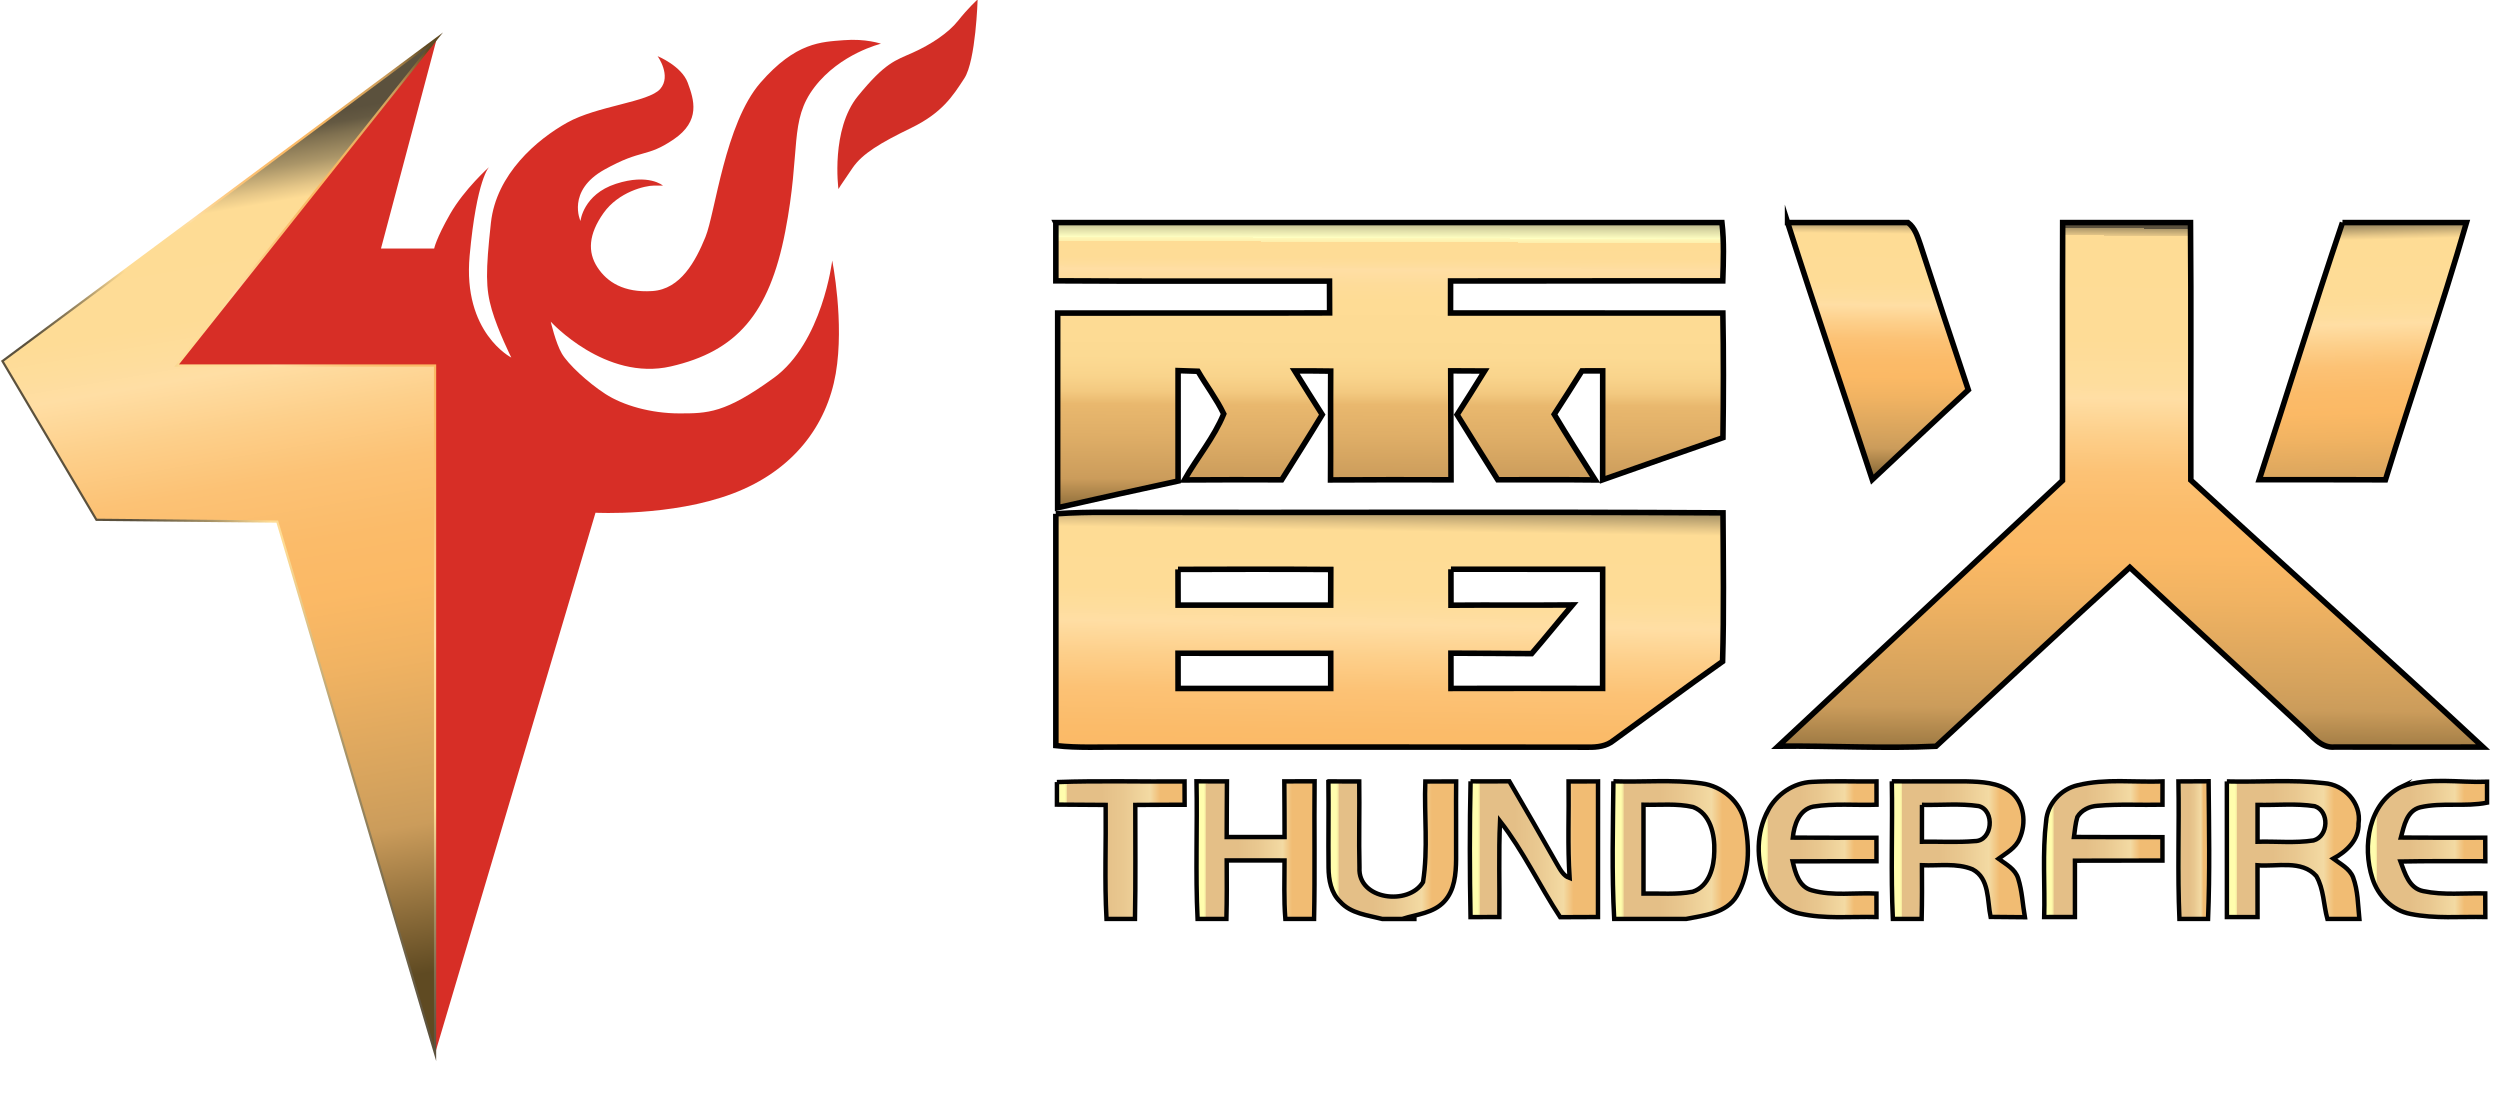
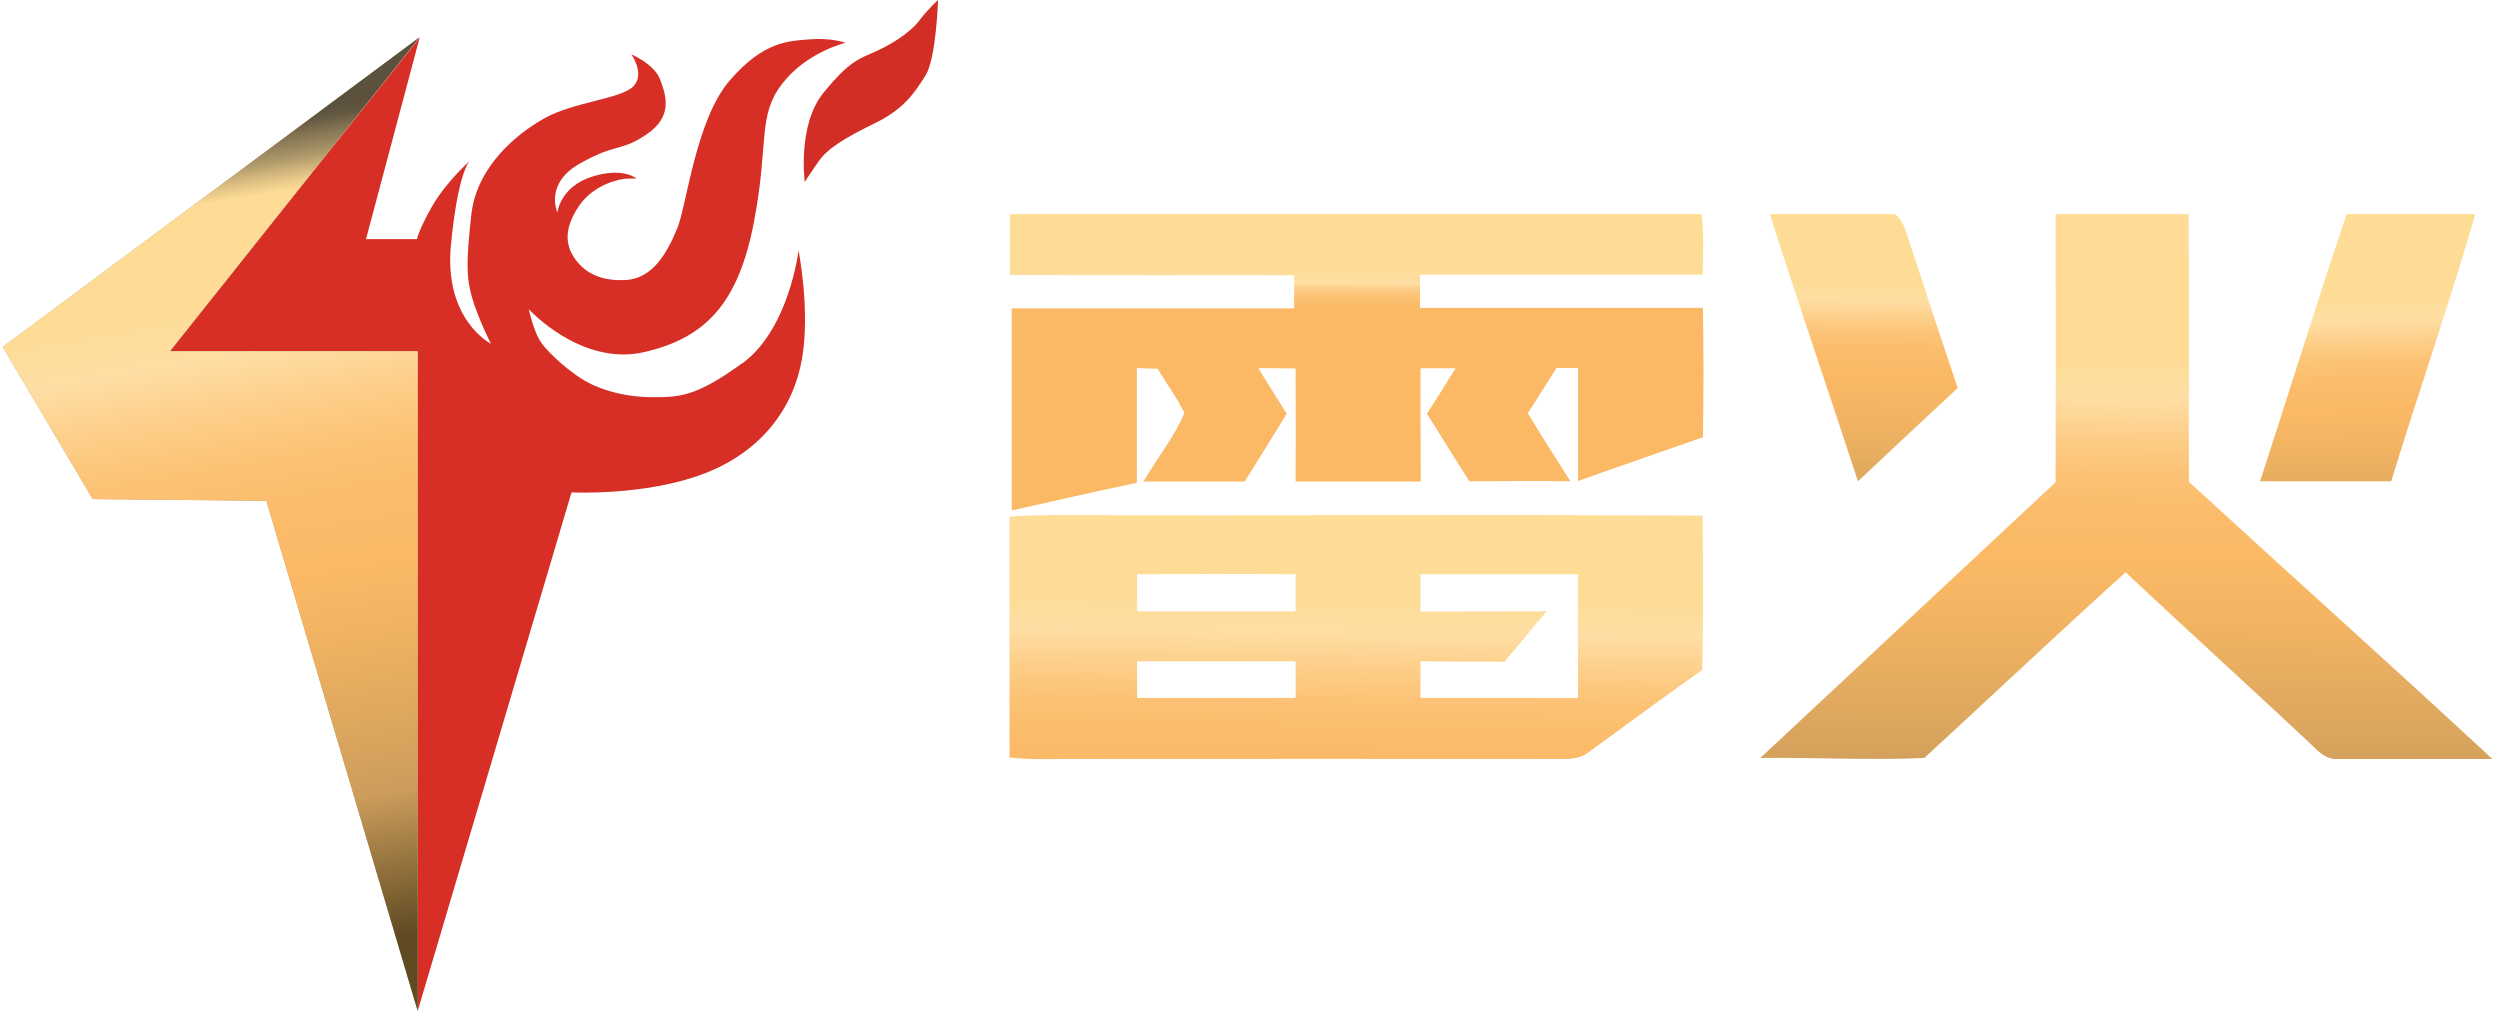
- <svg xmlns="http://www.w3.org/2000/svg" xmlns:xlink="http://www.w3.org/1999/xlink" id="Layer_1" data-name="Layer 1" viewBox="0 0 1122.71 491.78">
+ <svg xmlns="http://www.w3.org/2000/svg" id="Layer_1" data-name="Layer 1" viewBox="0 0 101.09 40.93">
  <defs>
    <style>
      .cls-1 {
+         fill: url(#linear-gradient);
+       }
+ 
+       .cls-1, .cls-2, .cls-3, .cls-4, .cls-5, .cls-6, .cls-7, .cls-8, .cls-9, .cls-10 {
+         stroke-width: 0px;
+       }
+ 
+       .cls-2 {
+         opacity: .74;
+       }
+ 
+       .cls-2, .cls-10 {
+         fill: #947033;
+       }
+ 
+       .cls-3 {
+         fill: url(#linear-gradient-4);
+       }
+ 
+       .cls-4 {
+         fill: url(#linear-gradient-2);
+       }
+ 
+       .cls-5 {
+         fill: url(#linear-gradient-3);
+       }
+ 
+       .cls-6 {
+         fill: url(#linear-gradient-5);
+       }
+ 
+       .cls-7 {
        fill: url(#linear-gradient-6);
      }

-       .cls-1, .cls-2, .cls-3, .cls-4, .cls-5, .cls-6, .cls-7, .cls-8, .cls-9, .cls-10, .cls-11 {
-         stroke: #020202;
-         stroke-width: 2px;
-       }
- 
-       .cls-1, .cls-2, .cls-3, .cls-4, .cls-5, .cls-6, .cls-7, .cls-8, .cls-9, .cls-10, .cls-11, .cls-12, .cls-13, .cls-14, .cls-15, .cls-16, .cls-17 {
-         stroke-miterlimit: 10;
-       }
- 
-       .cls-2 {
-         fill: url(#linear-gradient-5);
-       }
- 
-       .cls-3 {
-         fill: url(#linear-gradient-8);
-       }
- 
-       .cls-4 {
-         fill: url(#linear-gradient-9);
-       }
- 
-       .cls-5 {
-         fill: url(#linear-gradient-4);
-       }
- 
-       .cls-6 {
-         fill: url(#linear-gradient-3);
-       }
- 
-       .cls-7 {
-         fill: url(#linear-gradient-7);
-       }
- 
-       .cls-18 {
-         opacity: .74;
-       }
- 
-       .cls-18, .cls-19, .cls-20, .cls-21 {
-         stroke-width: 0px;
-       }
- 
-       .cls-18, .cls-21 {
-         fill: #947033;
-       }
- 
      .cls-8 {
-         fill: url(#linear-gradient-12);
+         fill: #d22e26;
      }

      .cls-9 {
-         fill: url(#linear-gradient-13);
-       }
- 
-       .cls-10 {
-         fill: url(#linear-gradient-11);
-       }
- 
-       .cls-11 {
-         fill: url(#linear-gradient-10);
-       }
- 
-       .cls-12 {
-         fill: url(#linear-gradient-14);
-       }
- 
-       .cls-12, .cls-13, .cls-14, .cls-15, .cls-16 {
-         stroke: #000;
-         stroke-width: 2.5px;
-       }
- 
-       .cls-13 {
-         fill: url(#linear-gradient-18);
-       }
- 
-       .cls-14 {
-         fill: url(#linear-gradient-17);
-       }
- 
-       .cls-15 {
-         fill: url(#linear-gradient-16);
-       }
- 
-       .cls-16 {
-         fill: url(#linear-gradient-15);
-       }
- 
-       .cls-17 {
-         fill: url(#linear-gradient);
-         stroke: url(#linear-gradient-2);
-       }
- 
-       .cls-19 {
-         fill: #d22e26;
-       }
- 
-       .cls-20 {
        fill: #d72e26;
      }
    </style>
-     <linearGradient id="linear-gradient" x1="84.74" y1="9.09" x2="171.65" y2="513.12" gradientUnits="userSpaceOnUse">
+     <linearGradient id="linear-gradient" x1="7.33" y1=".81" x2="14.84" y2="44.34" gradientUnits="userSpaceOnUse">
      <stop offset=".1" stop-color="#5b513d" />
      <stop offset=".11" stop-color="#645942" />
      <stop offset=".12" stop-color="#7f7050" />
      <stop offset=".14" stop-color="#aa9568" />
      <stop offset=".16" stop-color="#e6c788" />
      <stop offset=".17" stop-color="#fedc95" />
      <stop offset=".26" stop-color="#fedc96" />
      <stop offset=".29" stop-color="#fedd9d" />
      <stop offset=".31" stop-color="#ffdea4" />
      <stop offset=".36" stop-color="#fdcf8a" />
      <stop offset=".41" stop-color="#fcc275" />
      <stop offset=".47" stop-color="#fbbb69" />
      <stop offset=".52" stop-color="#fbb965" />
      <stop offset=".58" stop-color="#f1b362" />
      <stop offset=".69" stop-color="#d6a35d" />
      <stop offset=".73" stop-color="#cb9c5b" />
      <stop offset=".86" stop-color="#5f4a22" />
    </linearGradient>
-     <linearGradient id="linear-gradient-2" x1="85.85" y1="309.97" x2="298.58" y2="187.14" gradientUnits="userSpaceOnUse">
-       <stop offset=".06" stop-color="#5b513d" />
-       <stop offset=".08" stop-color="#645942" />
-       <stop offset=".13" stop-color="#7f7050" />
-       <stop offset=".19" stop-color="#aa9568" />
-       <stop offset=".25" stop-color="#e6c788" />
-       <stop offset=".28" stop-color="#fedc95" />
-       <stop offset=".38" stop-color="#fedc96" />
-       <stop offset=".42" stop-color="#fedd9d" />
-       <stop offset=".43" stop-color="#ffdea4" />
-       <stop offset=".49" stop-color="#fdcf8a" />
-       <stop offset=".55" stop-color="#fcc275" />
-       <stop offset=".62" stop-color="#fbbb69" />
-       <stop offset=".68" stop-color="#fbb965" />
-       <stop offset=".74" stop-color="#f1b362" />
-       <stop offset=".84" stop-color="#d6a35d" />
-       <stop offset=".87" stop-color="#cb9c5b" />
-       <stop offset=".96" stop-color="#5f4a22" />
+     <linearGradient id="linear-gradient-2" x1="54.88" y1="7.31" x2="54.82" y2="23.95" gradientUnits="userSpaceOnUse">
+       <stop offset=".12" stop-color="#fedc95" />
+       <stop offset=".21" stop-color="#fedc96" />
+       <stop offset=".23" stop-color="#fedd9d" />
+       <stop offset=".25" stop-color="#ffdea4" />
+       <stop offset=".26" stop-color="#fdcf8a" />
+       <stop offset=".28" stop-color="#fcc275" />
+       <stop offset=".3" stop-color="#fbbb69" />
+       <stop offset=".31" stop-color="#fbb965" />
    </linearGradient>
-     <linearGradient id="linear-gradient-3" x1="474.64" y1="381.77" x2="531.99" y2="381.77" gradientUnits="userSpaceOnUse">
-       <stop offset=".06" stop-color="#fffdad" />
-       <stop offset=".07" stop-color="#faf3a6" />
-       <stop offset=".08" stop-color="#efd896" />
-       <stop offset=".08" stop-color="#e4bf87" />
-       <stop offset=".31" stop-color="#e4bf87" />
-       <stop offset=".35" stop-color="#e4bf87" />
-       <stop offset=".52" stop-color="#e9c890" />
-       <stop offset=".73" stop-color="#f3daa3" />
-       <stop offset=".81" stop-color="#f1bc73" />
+     <linearGradient id="linear-gradient-3" x1="75.42" y1="7.69" x2="75.26" y2="21.99" gradientUnits="userSpaceOnUse">
+       <stop offset=".17" stop-color="#fedc95" />
+       <stop offset=".26" stop-color="#fedc96" />
+       <stop offset=".29" stop-color="#fedd9d" />
+       <stop offset=".31" stop-color="#ffdea4" />
+       <stop offset=".36" stop-color="#fdcf8a" />
+       <stop offset=".41" stop-color="#fcc275" />
+       <stop offset=".47" stop-color="#fbbb69" />
+       <stop offset=".52" stop-color="#fbb965" />
+       <stop offset=".66" stop-color="#f1b362" />
+       <stop offset=".9" stop-color="#d6a35d" />
+       <stop offset=".99" stop-color="#cb9c5b" />
    </linearGradient>
-     <linearGradient id="linear-gradient-4" x1="537.33" y1="381.77" x2="590.37" y2="381.77" xlink:href="#linear-gradient-3" />
-     <linearGradient id="linear-gradient-5" x1="596.58" y1="381.79" x2="653.93" y2="381.79" xlink:href="#linear-gradient-3" />
-     <linearGradient id="linear-gradient-6" x1="660.07" y1="381.38" x2="717.64" y2="381.38" xlink:href="#linear-gradient-3" />
-     <linearGradient id="linear-gradient-7" x1="724.24" y1="381.75" x2="784.96" y2="381.75" xlink:href="#linear-gradient-3" />
-     <linearGradient id="linear-gradient-8" x1="849.56" y1="381.77" x2="909.34" y2="381.77" xlink:href="#linear-gradient-3" />
-     <linearGradient id="linear-gradient-9" x1="978.3" y1="381.76" x2="992.11" y2="381.76" xlink:href="#linear-gradient-3" />
-     <linearGradient id="linear-gradient-10" x1="1063.35" y1="381.31" x2="1116.89" y2="381.31" xlink:href="#linear-gradient-3" />
-     <linearGradient id="linear-gradient-11" x1="789.8" y1="381.38" x2="842.72" y2="381.38" xlink:href="#linear-gradient-3" />
-     <linearGradient id="linear-gradient-12" x1="917.95" y1="381.32" x2="971.15" y2="381.32" xlink:href="#linear-gradient-3" />
-     <linearGradient id="linear-gradient-13" x1="1000.04" y1="381.74" x2="1059.55" y2="381.74" xlink:href="#linear-gradient-3" />
-     <linearGradient id="linear-gradient-14" x1="624.24" y1="85.54" x2="623.55" y2="263.53" gradientUnits="userSpaceOnUse">
-       <stop offset=".01" stop-color="#5b513d" />
-       <stop offset=".02" stop-color="#645a44" />
-       <stop offset=".04" stop-color="#7d7558" />
-       <stop offset=".07" stop-color="#a6a079" />
-       <stop offset=".1" stop-color="#dedca7" />
-       <stop offset=".12" stop-color="#ffffc2" />
-       <stop offset=".12" stop-color="#fefdc0" />
-       <stop offset=".12" stop-color="#fef8b9" />
-       <stop offset=".13" stop-color="#feefad" />
-       <stop offset=".13" stop-color="#fee29c" />
-       <stop offset=".13" stop-color="#fedc95" />
-       <stop offset=".17" stop-color="#fedc96" />
-       <stop offset=".19" stop-color="#fedd9d" />
-       <stop offset=".2" stop-color="#ffdea4" />
-       <stop offset=".24" stop-color="#fedc99" />
-       <stop offset=".28" stop-color="#fedc95" />
-       <stop offset=".42" stop-color="#fcda93" />
-       <stop offset=".47" stop-color="#f9d48c" />
-       <stop offset=".51" stop-color="#f3c980" />
-       <stop offset=".54" stop-color="#e9b96f" />
-       <stop offset=".54" stop-color="#e9b86e" />
-       <stop offset=".62" stop-color="#dfae67" />
-       <stop offset=".73" stop-color="#cb9c5b" />
+     <linearGradient id="linear-gradient-4" x1="86.21" y1="6.42" x2="85.91" y2="37.45" gradientUnits="userSpaceOnUse">
+       <stop offset=".17" stop-color="#fedc95" />
+       <stop offset=".26" stop-color="#fedc96" />
+       <stop offset=".29" stop-color="#fedd9d" />
+       <stop offset=".31" stop-color="#ffdea4" />
+       <stop offset=".36" stop-color="#fdcf8a" />
+       <stop offset=".41" stop-color="#fcc275" />
+       <stop offset=".47" stop-color="#fbbb69" />
+       <stop offset=".52" stop-color="#fbb965" />
+       <stop offset=".61" stop-color="#f1b362" />
+       <stop offset=".77" stop-color="#d6a35d" />
+       <stop offset=".83" stop-color="#cb9c5b" />
+     </linearGradient>
+     <linearGradient id="linear-gradient-5" x1="95.56" y1="7.45" x2="96.02" y2="25.11" gradientUnits="userSpaceOnUse">
+       <stop offset=".17" stop-color="#fedc95" />
+       <stop offset=".26" stop-color="#fedc96" />
+       <stop offset=".29" stop-color="#fedd9d" />
+       <stop offset=".31" stop-color="#ffdea4" />
+       <stop offset=".36" stop-color="#fdcf8a" />
+       <stop offset=".41" stop-color="#fcc275" />
+       <stop offset=".47" stop-color="#fbbb69" />
+       <stop offset=".52" stop-color="#fbb965" />
+       <stop offset=".61" stop-color="#f1b362" />
+       <stop offset=".77" stop-color="#d6a35d" />
+       <stop offset=".83" stop-color="#cb9c5b" />
      <stop offset=".86" stop-color="#5f4a22" />
    </linearGradient>
-     <linearGradient id="linear-gradient-15" x1="843.89" y1="89.6" x2="842.21" y2="242.56" gradientUnits="userSpaceOnUse">
-       <stop offset=".01" stop-color="#5b513d" />
-       <stop offset=".02" stop-color="#645942" />
-       <stop offset=".04" stop-color="#7f7050" />
-       <stop offset=".07" stop-color="#aa9568" />
-       <stop offset=".09" stop-color="#e6c788" />
-       <stop offset=".1" stop-color="#fedc95" />
-       <stop offset=".24" stop-color="#fedc96" />
+     <linearGradient id="linear-gradient-6" x1="54.95" y1="16.85" x2="54.54" y2="44.88" gradientUnits="userSpaceOnUse">
+       <stop offset=".17" stop-color="#fedc95" />
+       <stop offset=".26" stop-color="#fedc96" />
      <stop offset=".29" stop-color="#fedd9d" />
      <stop offset=".31" stop-color="#ffdea4" />
      <stop offset=".36" stop-color="#fdcf8a" />
      <stop offset=".41" stop-color="#fcc275" />
      <stop offset=".47" stop-color="#fbbb69" />
      <stop offset=".52" stop-color="#fbb965" />
      <stop offset=".58" stop-color="#f1b362" />
      <stop offset=".69" stop-color="#d6a35d" />
      <stop offset=".73" stop-color="#cb9c5b" />
      <stop offset=".86" stop-color="#5f4a22" />
    </linearGradient>
-     <linearGradient id="linear-gradient-16" x1="959.31" y1="76.03" x2="956.13" y2="407.92" gradientUnits="userSpaceOnUse">
-       <stop offset=".08" stop-color="#5b513d" />
-       <stop offset=".08" stop-color="#645942" />
-       <stop offset=".08" stop-color="#7f7050" />
-       <stop offset=".08" stop-color="#aa9568" />
-       <stop offset=".09" stop-color="#e6c788" />
-       <stop offset=".09" stop-color="#fedc95" />
-       <stop offset=".23" stop-color="#fedc96" />
-       <stop offset=".29" stop-color="#fedd9d" />
-       <stop offset=".31" stop-color="#ffdea4" />
-       <stop offset=".36" stop-color="#fdcf8a" />
-       <stop offset=".41" stop-color="#fcc275" />
-       <stop offset=".47" stop-color="#fbbb69" />
-       <stop offset=".52" stop-color="#fbb965" />
-       <stop offset=".58" stop-color="#f1b362" />
-       <stop offset=".69" stop-color="#d6a35d" />
-       <stop offset=".73" stop-color="#cb9c5b" />
-       <stop offset=".86" stop-color="#5f4a22" />
-     </linearGradient>
-     <linearGradient id="linear-gradient-17" x1="1059.27" y1="87.06" x2="1064.22" y2="275.91" gradientUnits="userSpaceOnUse">
-       <stop offset=".03" stop-color="#5b513d" />
-       <stop offset=".04" stop-color="#645942" />
-       <stop offset=".06" stop-color="#7f7050" />
-       <stop offset=".08" stop-color="#aa9568" />
-       <stop offset=".1" stop-color="#e6c788" />
-       <stop offset=".11" stop-color="#fedc95" />
-       <stop offset=".24" stop-color="#fedc96" />
-       <stop offset=".29" stop-color="#fedd9d" />
-       <stop offset=".31" stop-color="#ffdea4" />
-       <stop offset=".36" stop-color="#fdcf8a" />
-       <stop offset=".41" stop-color="#fcc275" />
-       <stop offset=".47" stop-color="#fbbb69" />
-       <stop offset=".52" stop-color="#fbb965" />
-       <stop offset=".58" stop-color="#f1b362" />
-       <stop offset=".69" stop-color="#d6a35d" />
-       <stop offset=".73" stop-color="#cb9c5b" />
-       <stop offset=".86" stop-color="#5f4a22" />
-     </linearGradient>
-     <linearGradient id="linear-gradient-18" x1="625.04" y1="187.52" x2="620.57" y2="487.3" xlink:href="#linear-gradient" />
  </defs>
  <g>
-     <path class="cls-19" d="M430.27,9.29c-4.38,5.57-12.34,10.75-20.3,14.33-7.96,3.58-12.34,4.38-24.68,19.51-12.23,14.99-8.82,41.32-8.76,41.78.06-.16.75-1.36,6.37-9.53,4.38-6.37,12.34-11.15,26.28-17.92,13.93-6.77,18.71-14.33,23.89-22.29,5.18-7.96,5.97-35.43,5.97-35.43,0,0-4.38,3.98-8.76,9.55Z" />
-     <path class="cls-21" d="M376.52,84.93s0-.02,0-.02c-.01.04,0,.02,0,.02Z" />
+     <path class="cls-8" d="M37.18.83c-.38.48-1.07.93-1.75,1.24-.69.31-1.07.38-2.13,1.68-1.06,1.3-.76,3.57-.76,3.61,0-.01.07-.12.55-.82.38-.55,1.07-.96,2.27-1.55,1.2-.58,1.62-1.24,2.06-1.93C37.86,2.37,37.93,0,37.93,0c0,0-.38.34-.76.83Z" />
+     <path class="cls-10" d="M32.53,7.36s0,0,0,0c0,0,0,0,0,0Z" />
    <g>
-       <path class="cls-20" d="M347.46,169.73c-21.9,15.92-29.66,15.92-42.4,15.92s-25.28-3.58-33.24-8.76c-7.96-5.18-16.72-13.34-19.51-18.11-2.79-4.78-4.98-14.33-4.98-14.33,0,0,24.48,26.87,53.94,20.1,29.46-6.77,44.19-23.49,51.36-60.51,7.17-37.02,1.59-49.76,13.14-64.89,11.55-15.13,29.86-19.51,29.86-19.51,0,0-6.77-2.39-16.72-1.59-9.95.8-21.5.8-37.42,19.11-15.92,18.31-20.3,58.52-24.68,69.27-4.38,10.75-11.15,23.49-23.89,24.28-12.74.8-20.3-3.98-24.68-10.75-4.38-6.77-3.98-14.73,2.79-24.28,6.77-9.55,18.71-12.34,22.69-12.34h3.98s-6.37-5.57-21.1-.8c-14.73,4.78-15.92,16.72-15.92,16.72,0,0-6.37-13.54,10.75-23.09,17.12-9.55,18.71-5.18,31.05-13.54,12.34-8.36,9.16-17.92,6.37-25.48-2.79-7.56-13.54-11.94-13.54-11.94,0,0,6.37,8.76,1.19,14.73-5.18,5.97-28.27,7.56-41.8,15.13-13.54,7.56-31.85,23.09-34.24,44.99-2.39,21.9-2.39,29.46.4,39.02,2.79,9.55,8.76,21.5,8.76,21.5,0,0-21.9-11.15-18.71-45.78,3.18-34.64,8.76-39.81,8.76-39.81,0,0-11.15,9.95-17.52,21.1-6.37,11.15-7.17,15.53-7.17,15.53h-23.89l25.08-94.35-116.85,146.9h116.05v308.94l72.06-242.85s34.04,1.79,61.51-8.56c27.47-10.35,42.4-30.85,46.38-53.94,3.98-23.09-1.59-50.76-1.59-50.76,0,0-4.38,36.83-26.28,52.75Z" />
-       <polygon class="cls-18" points="79.33 164.16 196.18 17.25 1.1 162.17 43.3 233.43 124.52 234.23 195.38 473.09 195.38 164.16 79.33 164.16" />
-       <polygon class="cls-17" points="79.33 164.16 196.18 17.25 1.1 162.17 43.3 233.43 124.52 234.23 195.38 473.09 195.38 164.16 79.33 164.16" />
+       <path class="cls-9" d="M30.02,14.68c-1.89,1.38-2.56,1.38-3.66,1.38s-2.18-.31-2.87-.76c-.69-.45-1.44-1.15-1.68-1.56-.24-.41-.43-1.24-.43-1.24,0,0,2.11,2.32,4.66,1.74,2.54-.58,3.82-2.03,4.44-5.23s.14-4.3,1.13-5.6c1-1.31,2.58-1.68,2.58-1.68,0,0-.58-.21-1.44-.14-.86.07-1.86.07-3.23,1.65-1.38,1.58-1.75,5.05-2.13,5.98-.38.93-.96,2.03-2.06,2.1-1.1.07-1.75-.34-2.13-.93-.38-.58-.34-1.27.24-2.1.58-.83,1.62-1.07,1.96-1.07h.34s-.55-.48-1.82-.07c-1.27.41-1.38,1.44-1.38,1.44,0,0-.55-1.17.93-1.99,1.48-.83,1.62-.45,2.68-1.17s.79-1.55.55-2.2c-.24-.65-1.17-1.03-1.17-1.03,0,0,.55.76.1,1.27-.45.52-2.44.65-3.61,1.31-1.17.65-2.75,1.99-2.96,3.89-.21,1.89-.21,2.54.03,3.37.24.83.76,1.86.76,1.86,0,0-1.89-.96-1.62-3.95.28-2.99.76-3.44.76-3.44,0,0-.96.86-1.51,1.82-.55.96-.62,1.34-.62,1.34h-2.06l2.17-8.15L6.87,14.2h10.02v26.68l6.22-20.97s2.94.15,5.31-.74c2.37-.89,3.66-2.66,4.01-4.66.34-1.99-.14-4.38-.14-4.38,0,0-.38,3.18-2.27,4.56Z" />
+       <polygon class="cls-2" points="6.87 14.2 16.96 1.51 .11 14.03 3.75 20.18 10.77 20.25 16.89 40.88 16.89 14.2 6.87 14.2" />
+       <polygon class="cls-1" points="6.87 14.2 16.96 1.51 .11 14.03 3.75 20.18 10.77 20.25 16.89 40.88 16.89 14.2 6.87 14.2" />
    </g>
  </g>
-   <g id="_03358fff" data-name="#03358fff">
-     <path class="cls-6" d="M474.64,351.22c19.09-.71,38.21-.11,57.32-.3.02,3.5.04,6.99.04,10.49-7.39.02-14.77,0-22.16.07-.02,17.07.18,34.15-.14,51.2h-12.79c-.91-17.06-.18-34.15-.37-51.2-7.3-.05-14.59-.05-21.89-.14v-10.12Z" />
-     <path class="cls-5" d="M537.33,350.88c4.55.02,9.12.02,13.67.02-.09,8.33-.05,16.66-.11,25.01,8.67-.04,17.32-.04,25.99,0-.05-8.33-.02-16.68-.11-25.01,4.53,0,9.06,0,13.59-.04-.21,20.61.2,41.21-.23,61.82h-12.9c-.7-8.74-.36-17.52-.37-26.26-8.65-.02-17.31-.02-25.96-.02.04,8.76.09,17.52-.14,26.28h-12.95c-1-20.59-.07-41.21-.48-61.8Z" />
-     <path class="cls-2" d="M596.58,350.9c4.6,0,9.21.02,13.83.04.18,12.9-.21,25.8.11,38.7-.8,14.45,22.1,17.25,28.54,6.48,2.34-14.9.46-30.15,1.03-45.17,4.62-.02,9.22-.02,13.84-.02-.11,11.65.05,23.3-.02,34.97-.07,6.57-.62,13.86-5.32,18.95-4.76,5.17-12.27,5.8-18.59,7.72l6.17.12h-15.4c-6.49-1.68-14.11-2.39-18.88-7.72-4.16-3.92-5.23-9.88-5.26-15.36-.16-12.9.11-25.8-.07-38.7Z" />
-     <path class="cls-1" d="M660.39,350.88c5.82.04,11.61.04,17.43-.02,7.26,12.35,14.34,24.76,21.41,37.2,1.45,2.43,2.82,5.26,5.66,6.26-.95-14.45-.27-28.94-.46-43.39,4.41-.02,8.81-.02,13.22-.02-.02,20.3.02,40.6-.02,60.91-5.66.02-11.33.02-16.98.07-9.33-14.17-16.56-29.76-27.01-43.12-.66,14.34-.14,28.71-.3,43.05-4.32.02-8.63.02-12.95.04-.39-20.32-.43-40.66.02-60.98Z" />
-     <path class="cls-7" d="M724.56,350.86c13.17.48,26.46-.89,39.53.93,9.37,1.21,17.55,8.24,19.46,17.61,2.25,10.85,2.27,23.12-3.57,32.9-4.71,7.85-14.68,8.8-22.78,10.38h-32.29c-1.14-20.59-.54-41.23-.36-61.82M738.07,361.41c.02,13.29.04,26.58,0,39.87,7.35-.14,14.83.57,22.1-.82,7.39-2.43,9.63-11.17,9.69-18.11.27-7.46-1.71-16.98-9.54-19.93-7.3-1.68-14.84-.84-22.25-1.02Z" />
-     <path class="cls-3" d="M849.57,350.86c11.2.14,22.39-.04,33.59.05,6.74.18,14.11.5,19.77,4.66,6.19,4.89,7.15,14.15,4.03,21.05-1.75,4.25-5.98,6.44-9.47,9.03,3.35,2.46,7.55,4.6,8.85,8.9,1.77,5.62,2,11.58,3,17.36-5.14-.05-10.28-.09-15.4-.14-1.52-7.24-.41-17.36-8.12-21.37-7.15-2.94-15.16-1.5-22.71-1.84.05,8.05.07,16.07-.12,24.12h-12.93c-1-20.59-.09-41.21-.48-61.82M863.13,361.44c.02,5.51.02,11.04-.02,16.56,7.89-.12,15.81.39,23.67-.27,8.1.05,9.24-13.83,1.78-15.74-8.42-1.23-16.97-.34-25.44-.55Z" />
-     <path class="cls-4" d="M978.31,350.92c4.51,0,9.03-.04,13.54-.07.18,20.61.59,41.25-.25,61.83h-12.86c-.89-20.57-.07-41.18-.43-61.76Z" />
-     <path class="cls-11" d="M1078.62,353.25c12.22-4.37,25.57-1.68,38.27-2.18v9.4c-9.9,1.98-20.14-.2-29.97,2.07-6.15,1.55-7.3,8.38-8.72,13.59,12.63.14,25.24.05,37.88.05,0,3.51.02,7.05.04,10.58-12.7.05-25.4-.14-38.09.12,1.98,5.25,3.82,12.04,10.22,13.31,9.12,1.93,18.57.8,27.83,1.03,0,3.53.02,7.06.04,10.6-11.2-.25-22.57.87-33.63-1.39-8.22-1.55-14.63-8.17-17.09-16.02-4.66-14.43-1.77-34.04,13.24-41.18Z" />
-     <path class="cls-10" d="M793.87,364.19c3.8-7.4,11.52-12.7,19.93-13.06,9.62-.54,19.27-.07,28.9-.21,0,3.48,0,6.98.02,10.47-9.47.3-19.02-.66-28.4.84-6.42,1.37-8.6,8.21-9.21,13.93,12.52.12,25.05.02,37.57.05.02,3.51.02,7.03.02,10.56-12.56.04-25.1-.05-37.66.04,1.2,5.12,2.82,11.54,8.69,13.04,9.37,2.62,19.34.96,28.95,1.43,0,3.51.02,7.03.02,10.54-11.52-.27-23.25,1-34.57-1.59-7.23-1.57-12.92-7.33-15.5-14.09-3.96-10.17-3.94-22.19,1.25-31.95Z" />
-     <path class="cls-8" d="M918.88,368.7c.62-7.8,6.67-14.36,14.22-16.07,12.45-3.05,25.39-1.25,38.05-1.71-.02,3.5-.02,6.99-.02,10.47-9.72.21-19.48-.39-29.17.48-3.55.21-7.19,1.87-9.05,5.01-.89,2.91-1.09,5.99-1.52,8.99,13.24.12,26.48.04,39.73.07v10.53c-13.09.05-26.21-.02-39.3.05,0,8.42.02,16.86,0,25.3-4.6.02-9.21.02-13.81.02.39-14.38-.84-28.83.86-43.14Z" />
-     <path class="cls-9" d="M1000.04,350.92c14.54.41,29.19-.93,43.67.78,9.01.59,16.88,8.94,15.47,18.16.25,7.3-5.41,12.54-11.33,15.75,3.23,2.41,7.3,4.41,8.88,8.37,2.21,5.98,2.19,12.43,2.82,18.7h-14.36c-1.75-6.37-1.59-13.45-4.98-19.27-6.6-7.39-17.7-4.09-26.4-4.83.04,7.74.04,15.5.02,23.26h-13.77c0-20.32.02-40.62-.02-60.92M1013.83,361.46v16.54c8.37-.23,16.82.7,25.12-.57,6.82-1.86,7.24-13.18.54-15.38-8.47-1.32-17.11-.39-25.65-.59Z" />
-   </g>
-   <path class="cls-12" d="M474.15,99.95h299.15c1,8.69.64,17.47.37,26.19-40.75-.09-81.49.09-122.24.04-.02,4.8-.02,9.58-.02,14.38,40.77.02,81.53,0,122.3.02.34,18.64.29,37.3.04,55.97-18.02,6.26-36.04,12.54-54.02,18.91,0-16.31,0-32.61.02-48.92-3.12,0-6.23,0-9.33.02-4.14,6.51-8.19,13.08-12.43,19.52,5.94,9.92,12.15,19.7,18.36,29.45-14.58-.16-29.15-.07-43.73-.07-6.1-9.72-12.22-19.45-18.25-29.22,4.17-6.51,8.3-13.06,12.36-19.64-5.08-.05-10.15-.07-15.24-.07.07,16.31.07,32.63.14,48.94-18.04-.02-36.07-.07-54.11.05.12-16.29-.04-32.58.07-48.86-5.39-.04-10.78-.16-16.15-.11,4.07,6.58,8.19,13.13,12.35,19.66-5.94,9.83-12.11,19.52-18.2,29.26-14.58,0-29.13-.09-43.69.05,5.67-9.99,13.31-19,17.66-29.65-3.25-6.73-7.8-12.7-11.56-19.14-2.98-.09-5.96-.18-8.94-.29.04,16.52.02,33.04,0,49.58-18.05,3.89-36.07,7.89-54.09,11.99.02-29.13-.02-58.27.02-87.42,40.71-.07,81.41.07,122.12-.07-.02-4.76-.02-9.53-.05-14.29-40.96-.07-81.94.14-122.9-.12v-26.14Z" />
-   <path class="cls-16" d="M802.78,99.95h54.06c3.23,2.44,4.32,6.42,5.6,10.04,7.03,21.73,14.25,43.41,21.5,65.08-14.47,13.33-28.76,26.85-43.12,40.3-12.61-38.5-25.74-76.82-38.04-115.43Z" />
-   <path class="cls-15" d="M926.31,99.95h57.41c.32,38.55.04,77.11.14,115.68,43.6,40.11,87.83,79.53,131.22,119.87-22.19-.05-44.37.09-66.54-.02-6.35.64-10.17-5.07-14.4-8.74-25.82-24.07-51.92-47.81-77.68-71.95-29.26,26.53-58,53.59-87.03,80.35-23.62,1.11-47.24-.3-70.86-.05,42.58-39.71,85.08-79.51,127.65-119.26.11-38.62-.07-77.25.09-115.87Z" />
-   <path class="cls-14" d="M1051.96,99.95h55.7c-11.22,38.77-24.51,76.93-36.39,115.52-18.89-.07-37.79-.04-56.68-.04,12.56-38.45,24.44-77.14,37.38-115.48Z" />
-   <path class="cls-13" d="M474.15,230.74c7.74-.54,15.5-.73,23.25-.66,92.13.2,184.26-.29,276.37.23.12,22.25.45,44.51-.18,66.74-16.45,11.6-32.59,23.62-48.88,35.41-3.23,2.68-7.46,3.16-11.51,3.09-69.58-.12-139.14-.02-208.71-.05-10.12-.11-20.27.48-30.33-.66v-104.1M529.02,255.7c.05,5.35.05,10.7.04,16.06,22.84-.04,45.69-.02,68.52,0-.02-5.35,0-10.69.05-16.02-22.87-.16-45.74-.11-68.61-.04M651.59,255.64c-.02,5.39,0,10.76.02,16.15,18.18-.14,36.38.04,54.56-.11-6.17,7.23-12.11,14.65-18.32,21.85-12.08-.14-24.17-.11-36.27-.2,0,5.28.02,10.56.02,15.84,22.71-.05,45.42-.04,68.11,0,.04-17.84.02-35.68.02-53.52-22.71-.02-45.42,0-68.13-.02M529.04,293.36c.04,5.26.04,10.54.02,15.81,22.84-.02,45.69-.02,68.54,0-.04-5.26-.04-10.53,0-15.79-22.85-.04-45.71-.02-68.56-.02Z" />
+   <path class="cls-4" d="M40.84,8.66h27.97c.09.81.06,1.63.04,2.45-3.81,0-7.62,0-11.43,0,0,.45,0,.9,0,1.34,3.81,0,7.62,0,11.44,0,.03,1.74.03,3.49,0,5.23-1.68.59-3.37,1.17-5.05,1.77,0-1.52,0-3.05,0-4.57-.29,0-.58,0-.87,0-.39.61-.77,1.22-1.16,1.83.56.93,1.14,1.84,1.72,2.75-1.36-.02-2.73,0-4.09,0-.57-.91-1.14-1.82-1.71-2.73.39-.61.78-1.22,1.16-1.84-.48,0-.95,0-1.42,0,0,1.52,0,3.05.01,4.58-1.69,0-3.37,0-5.06,0,.01-1.52,0-3.05,0-4.57-.5,0-1.01-.02-1.51-.01.38.62.77,1.23,1.15,1.84-.56.92-1.13,1.83-1.7,2.74-1.36,0-2.72,0-4.09,0,.53-.93,1.24-1.78,1.65-2.77-.3-.63-.73-1.19-1.08-1.79-.28,0-.56-.02-.84-.03,0,1.54,0,3.09,0,4.64-1.69.36-3.37.74-5.06,1.12,0-2.72,0-5.45,0-8.17,3.81,0,7.61,0,11.42,0,0-.45,0-.89,0-1.34-3.83,0-7.66.01-11.49-.01v-2.44Z" />
+   <path class="cls-5" d="M71.58,8.66h5.05c.3.23.4.6.52.94.66,2.03,1.33,4.06,2.01,6.09-1.35,1.25-2.69,2.51-4.03,3.77-1.18-3.6-2.41-7.18-3.56-10.79Z" />
+   <path class="cls-3" d="M83.13,8.66h5.37c.03,3.61,0,7.21.01,10.82,4.08,3.75,8.21,7.44,12.27,11.21-2.08,0-4.15,0-6.22,0-.59.06-.95-.47-1.35-.82-2.41-2.25-4.85-4.47-7.26-6.73-2.74,2.48-5.42,5.01-8.14,7.51-2.21.1-4.42-.03-6.63,0,3.98-3.71,7.96-7.44,11.94-11.15.01-3.61,0-7.22,0-10.84Z" />
+   <path class="cls-6" d="M94.88,8.66h5.21c-1.05,3.63-2.29,7.19-3.4,10.8-1.77,0-3.53,0-5.3,0,1.17-3.6,2.29-7.21,3.5-10.8Z" />
+   <path class="cls-7" d="M40.84,20.89c.72-.05,1.45-.07,2.17-.06,8.61.02,17.23-.03,25.84.02.01,2.08.04,4.16-.02,6.24-1.54,1.08-3.05,2.21-4.57,3.31-.3.25-.7.3-1.08.29-6.51-.01-13.01,0-19.52,0-.95-.01-1.9.05-2.84-.06v-9.73M45.98,23.22c0,.5,0,1,0,1.5,2.14,0,4.27,0,6.41,0,0-.5,0-1,0-1.5-2.14-.02-4.28-.01-6.42,0M57.44,23.22c0,.5,0,1.01,0,1.51,1.7-.01,3.4,0,5.1-.01-.58.68-1.13,1.37-1.71,2.04-1.13-.01-2.26-.01-3.39-.02,0,.49,0,.99,0,1.48,2.12,0,4.25,0,6.37,0,0-1.67,0-3.34,0-5-2.12,0-4.25,0-6.37,0M45.98,26.74c0,.49,0,.99,0,1.48,2.14,0,4.27,0,6.41,0,0-.49,0-.98,0-1.48-2.14,0-4.27,0-6.41,0Z" />
</svg>
